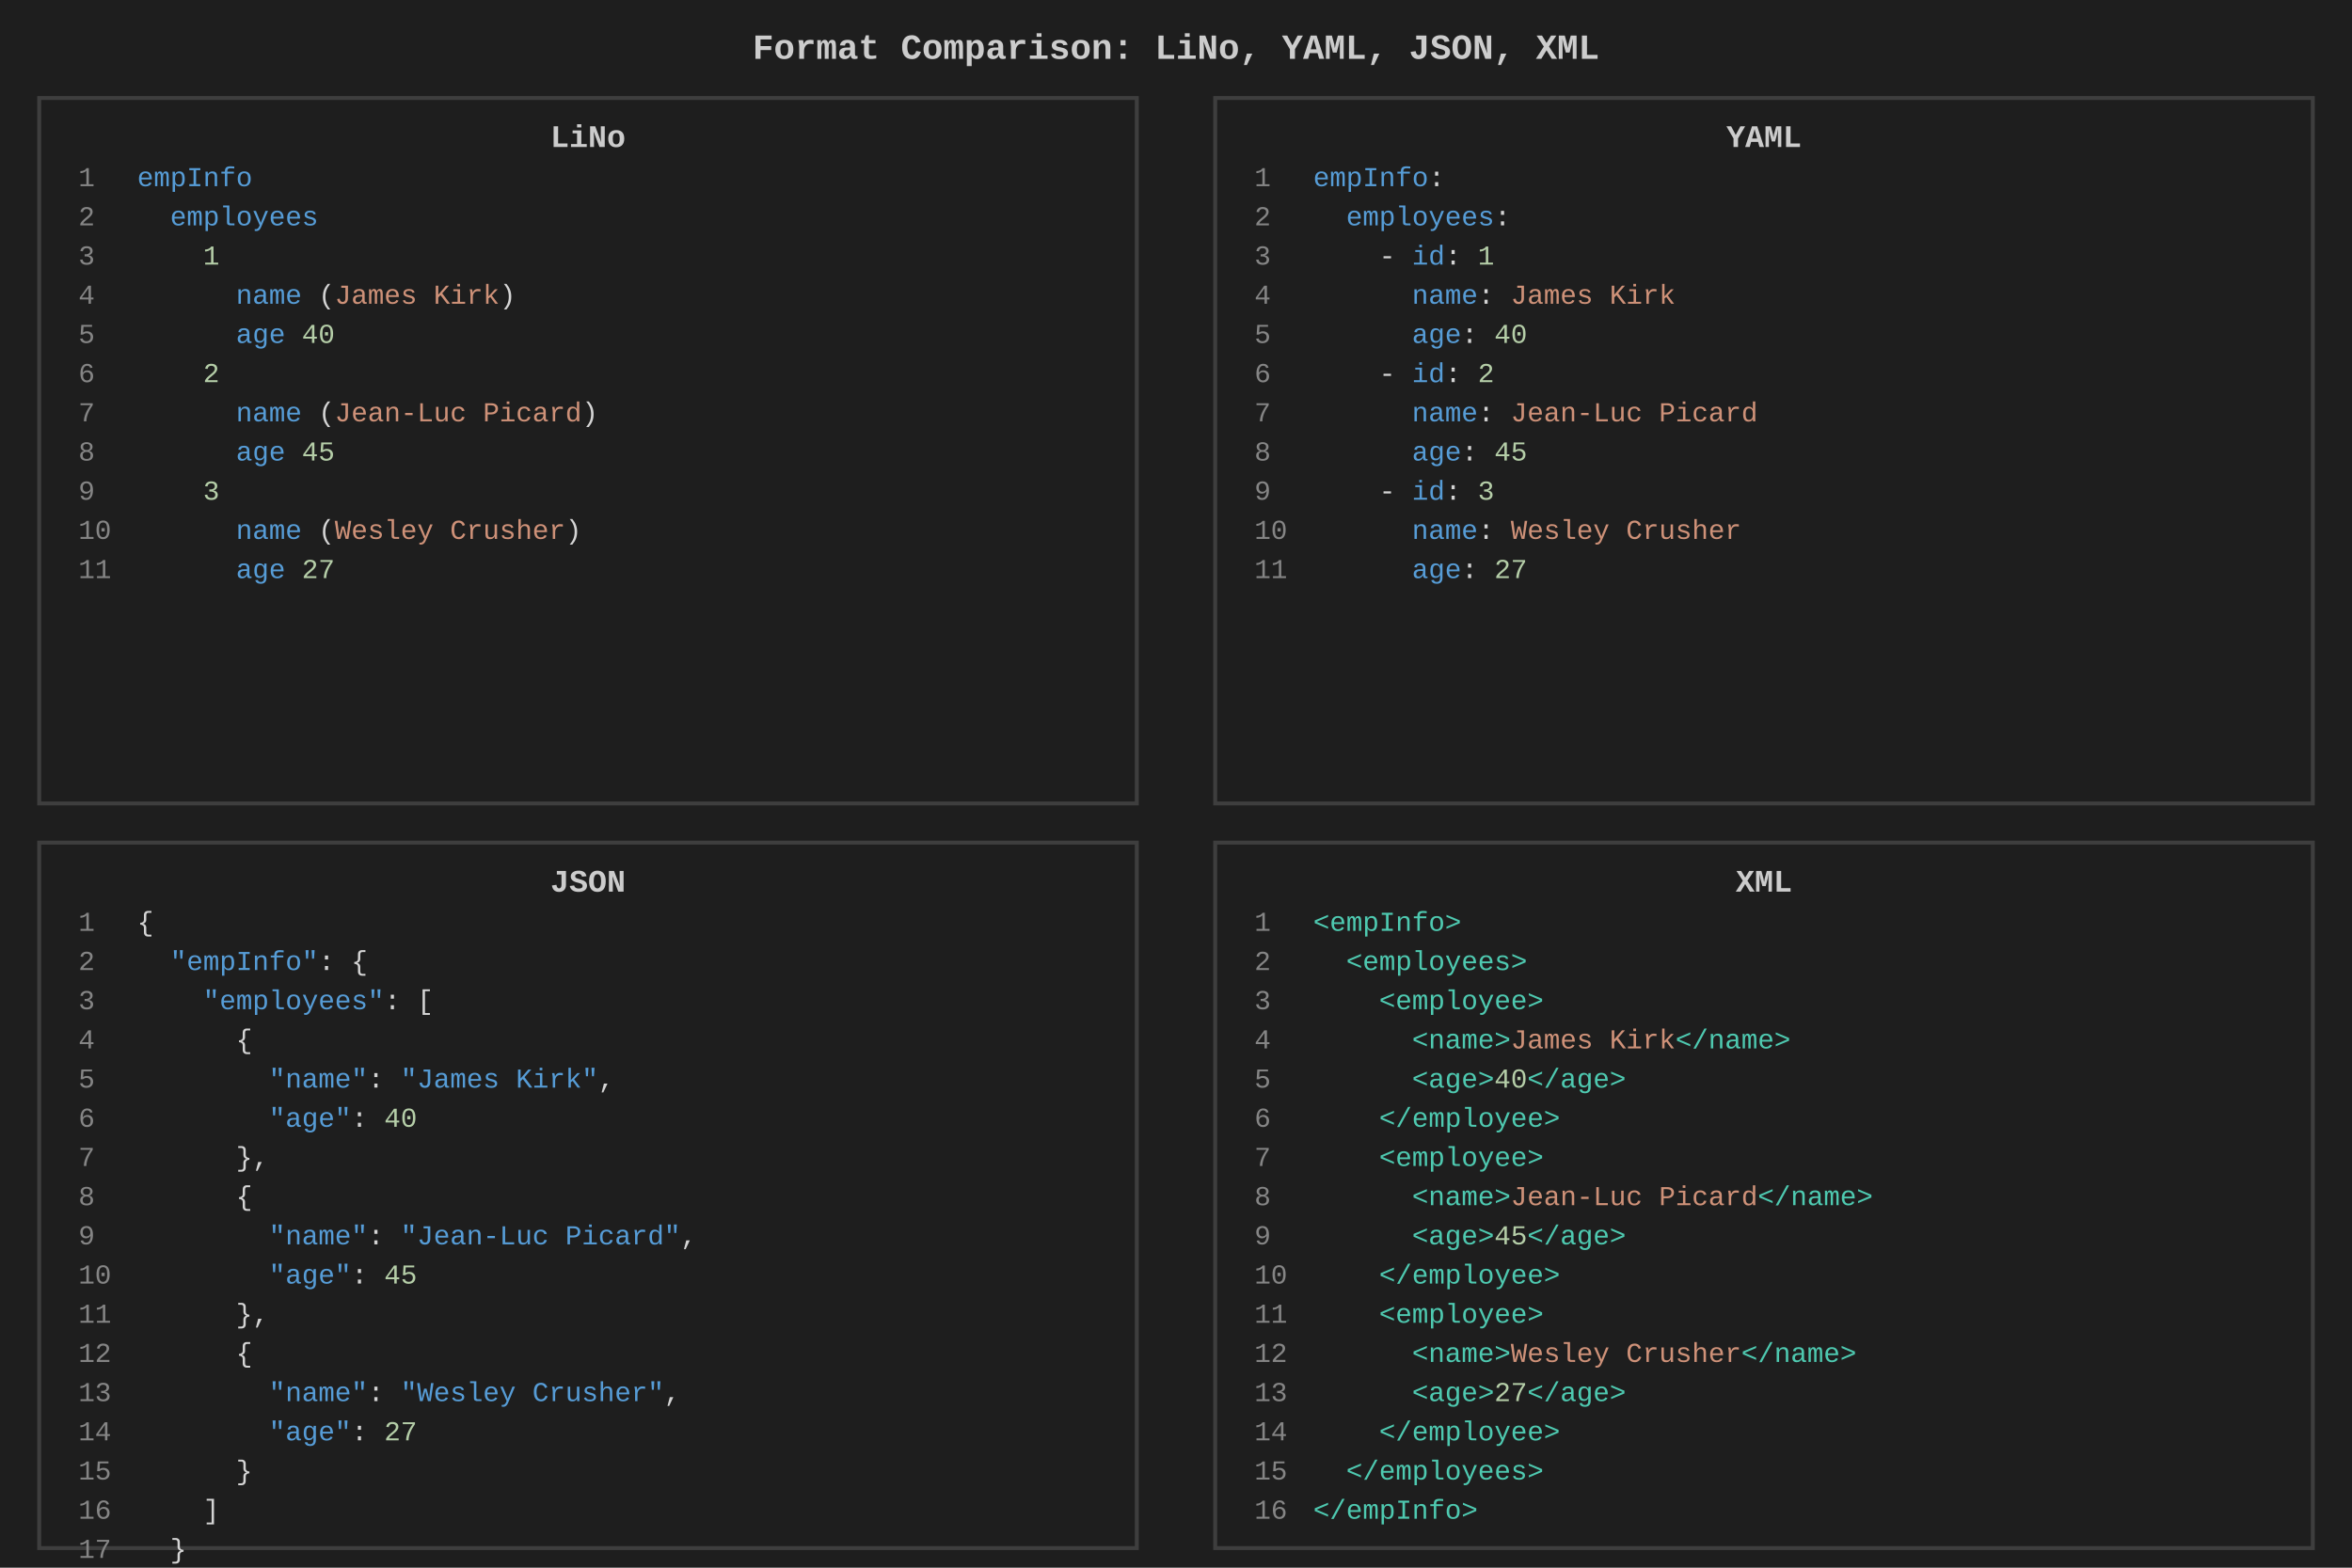
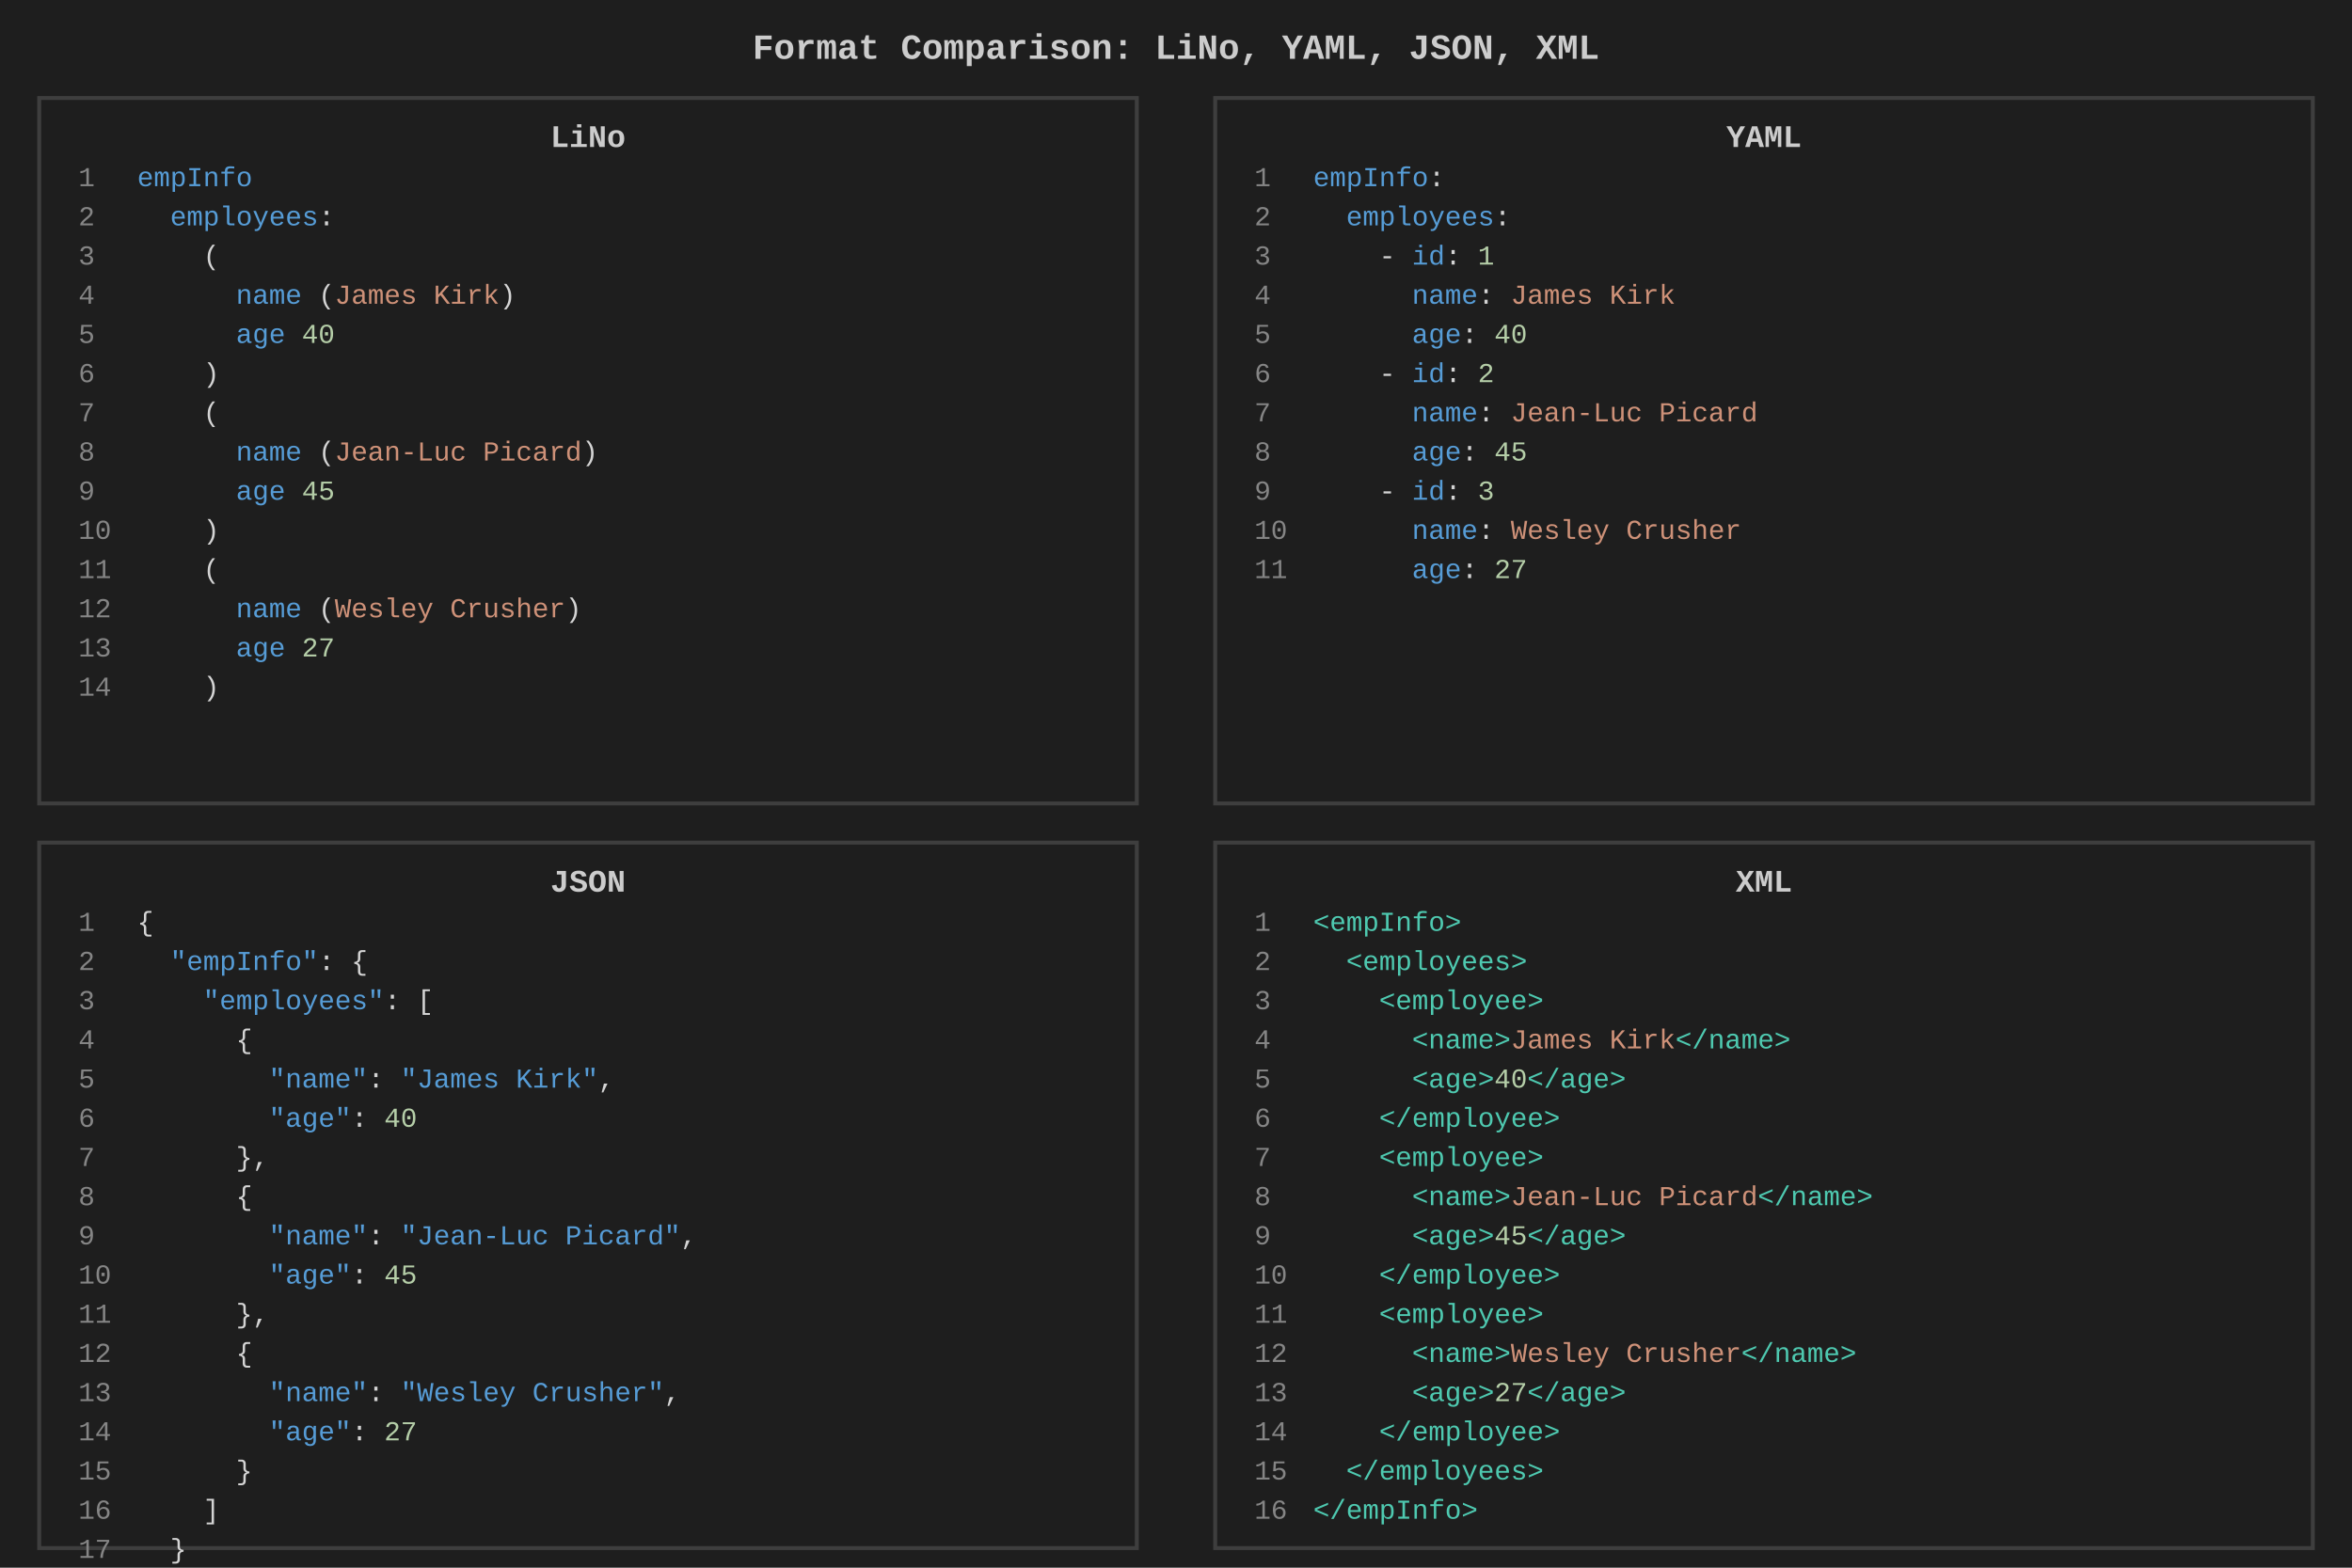
<svg xmlns="http://www.w3.org/2000/svg" viewBox="0 0 1200 800" style="font-family: 'Courier New', monospace; font-size: 14px;">
  <defs>
    <style>
      .title { font-size: 18px; font-weight: bold; fill: #cccccc; }
      .format-title { font-size: 16px; font-weight: bold; fill: #cccccc; }
      .line-number { fill: #858585; }
      .border { fill: none; stroke: #3e3e3e; stroke-width: 2; }
      .bg { fill: #1e1e1e; }
    </style>
  </defs>
  <rect x="0" y="0" width="1200" height="800" class="bg" />
  <text x="600" y="30" text-anchor="middle" class="title">Format Comparison: LiNo, YAML, JSON, XML</text>
  <rect x="20" y="50" width="560" height="360" class="border" />
  <text x="300" y="75" text-anchor="middle" class="format-title">LiNo</text>
  <text class="line-number">
    <tspan x="40" y="95">1</tspan>
  </text>
  <text xml:space="preserve">
    <tspan x="70" y="95" fill="#569cd6">empInfo</tspan>
  </text>
  <text class="line-number">
    <tspan x="40" y="115">2</tspan>
  </text>
  <text xml:space="preserve">
    <tspan x="70" y="115" fill="#d4d4d4">  </tspan>
    <tspan x="86.8" y="115" fill="#569cd6">employees</tspan>
+     <tspan x="162.4" y="115" fill="#d4d4d4">:</tspan>
  </text>
  <text class="line-number">
    <tspan x="40" y="135">3</tspan>
  </text>
  <text xml:space="preserve">
    <tspan x="70" y="135" fill="#d4d4d4">    </tspan>
-     <tspan x="103.6" y="135" fill="#b5cea8">1</tspan>
+     <tspan x="103.6" y="135" fill="#d4d4d4">(</tspan>
  </text>
  <text class="line-number">
    <tspan x="40" y="155">4</tspan>
  </text>
  <text xml:space="preserve">
    <tspan x="70" y="155" fill="#d4d4d4">      </tspan>
    <tspan x="120.4" y="155" fill="#569cd6">name</tspan>
    <tspan x="154.0" y="155" fill="#d4d4d4"> </tspan>
    <tspan x="162.4" y="155" fill="#d4d4d4">(</tspan>
    <tspan x="170.8" y="155" fill="#ce9178">James Kirk</tspan>
    <tspan x="254.8" y="155" fill="#d4d4d4">)</tspan>
  </text>
  <text class="line-number">
    <tspan x="40" y="175">5</tspan>
  </text>
  <text xml:space="preserve">
    <tspan x="70" y="175" fill="#d4d4d4">      </tspan>
    <tspan x="120.4" y="175" fill="#569cd6">age</tspan>
    <tspan x="145.6" y="175" fill="#d4d4d4"> </tspan>
    <tspan x="154" y="175" fill="#b5cea8">40</tspan>
  </text>
  <text class="line-number">
    <tspan x="40" y="195">6</tspan>
  </text>
  <text xml:space="preserve">
    <tspan x="70" y="195" fill="#d4d4d4">    </tspan>
-     <tspan x="103.6" y="195" fill="#b5cea8">2</tspan>
+     <tspan x="103.6" y="195" fill="#d4d4d4">)</tspan>
  </text>
  <text class="line-number">
    <tspan x="40" y="215">7</tspan>
  </text>
  <text xml:space="preserve">
-     <tspan x="70" y="215" fill="#d4d4d4">      </tspan>
-     <tspan x="120.4" y="215" fill="#569cd6">name</tspan>
-     <tspan x="154.0" y="215" fill="#d4d4d4"> </tspan>
-     <tspan x="162.4" y="215" fill="#d4d4d4">(</tspan>
-     <tspan x="170.8" y="215" fill="#ce9178">Jean-Luc Picard</tspan>
-     <tspan x="296.8" y="215" fill="#d4d4d4">)</tspan>
+     <tspan x="70" y="215" fill="#d4d4d4">    </tspan>
+     <tspan x="103.6" y="215" fill="#d4d4d4">(</tspan>
  </text>
  <text class="line-number">
    <tspan x="40" y="235">8</tspan>
  </text>
  <text xml:space="preserve">
    <tspan x="70" y="235" fill="#d4d4d4">      </tspan>
-     <tspan x="120.4" y="235" fill="#569cd6">age</tspan>
-     <tspan x="145.6" y="235" fill="#d4d4d4"> </tspan>
-     <tspan x="154" y="235" fill="#b5cea8">45</tspan>
+     <tspan x="120.4" y="235" fill="#569cd6">name</tspan>
+     <tspan x="154.0" y="235" fill="#d4d4d4"> </tspan>
+     <tspan x="162.4" y="235" fill="#d4d4d4">(</tspan>
+     <tspan x="170.8" y="235" fill="#ce9178">Jean-Luc Picard</tspan>
+     <tspan x="296.8" y="235" fill="#d4d4d4">)</tspan>
  </text>
  <text class="line-number">
    <tspan x="40" y="255">9</tspan>
  </text>
  <text xml:space="preserve">
-     <tspan x="70" y="255" fill="#d4d4d4">    </tspan>
-     <tspan x="103.6" y="255" fill="#b5cea8">3</tspan>
+     <tspan x="70" y="255" fill="#d4d4d4">      </tspan>
+     <tspan x="120.4" y="255" fill="#569cd6">age</tspan>
+     <tspan x="145.6" y="255" fill="#d4d4d4"> </tspan>
+     <tspan x="154" y="255" fill="#b5cea8">45</tspan>
  </text>
  <text class="line-number">
    <tspan x="40" y="275">10</tspan>
  </text>
  <text xml:space="preserve">
-     <tspan x="70" y="275" fill="#d4d4d4">      </tspan>
-     <tspan x="120.4" y="275" fill="#569cd6">name</tspan>
-     <tspan x="154.0" y="275" fill="#d4d4d4"> </tspan>
-     <tspan x="162.4" y="275" fill="#d4d4d4">(</tspan>
-     <tspan x="170.8" y="275" fill="#ce9178">Wesley Crusher</tspan>
-     <tspan x="288.4" y="275" fill="#d4d4d4">)</tspan>
+     <tspan x="70" y="275" fill="#d4d4d4">    </tspan>
+     <tspan x="103.6" y="275" fill="#d4d4d4">)</tspan>
  </text>
  <text class="line-number">
    <tspan x="40" y="295">11</tspan>
  </text>
  <text xml:space="preserve">
-     <tspan x="70" y="295" fill="#d4d4d4">      </tspan>
-     <tspan x="120.4" y="295" fill="#569cd6">age</tspan>
-     <tspan x="145.6" y="295" fill="#d4d4d4"> </tspan>
-     <tspan x="154" y="295" fill="#b5cea8">27</tspan>
+     <tspan x="70" y="295" fill="#d4d4d4">    </tspan>
+     <tspan x="103.6" y="295" fill="#d4d4d4">(</tspan>
+   </text>
+   <text class="line-number">
+     <tspan x="40" y="315">12</tspan>
+   </text>
+   <text xml:space="preserve">
+     <tspan x="70" y="315" fill="#d4d4d4">      </tspan>
+     <tspan x="120.4" y="315" fill="#569cd6">name</tspan>
+     <tspan x="154.0" y="315" fill="#d4d4d4"> </tspan>
+     <tspan x="162.4" y="315" fill="#d4d4d4">(</tspan>
+     <tspan x="170.8" y="315" fill="#ce9178">Wesley Crusher</tspan>
+     <tspan x="288.4" y="315" fill="#d4d4d4">)</tspan>
+   </text>
+   <text class="line-number">
+     <tspan x="40" y="335">13</tspan>
+   </text>
+   <text xml:space="preserve">
+     <tspan x="70" y="335" fill="#d4d4d4">      </tspan>
+     <tspan x="120.4" y="335" fill="#569cd6">age</tspan>
+     <tspan x="145.6" y="335" fill="#d4d4d4"> </tspan>
+     <tspan x="154" y="335" fill="#b5cea8">27</tspan>
+   </text>
+   <text class="line-number">
+     <tspan x="40" y="355">14</tspan>
+   </text>
+   <text xml:space="preserve">
+     <tspan x="70" y="355" fill="#d4d4d4">    </tspan>
+     <tspan x="103.6" y="355" fill="#d4d4d4">)</tspan>
  </text>
  <rect x="620" y="50" width="560" height="360" class="border" />
  <text x="900" y="75" text-anchor="middle" class="format-title">YAML</text>
  <text class="line-number">
    <tspan x="640" y="95">1</tspan>
  </text>
  <text xml:space="preserve">
    <tspan x="670" y="95" fill="#569cd6">empInfo</tspan>
    <tspan x="728.8" y="95" fill="#d4d4d4">:</tspan>
  </text>
  <text class="line-number">
    <tspan x="640" y="115">2</tspan>
  </text>
  <text xml:space="preserve">
    <tspan x="670" y="115" fill="#d4d4d4">  </tspan>
    <tspan x="686.8" y="115" fill="#569cd6">employees</tspan>
    <tspan x="762.4" y="115" fill="#d4d4d4">:</tspan>
  </text>
  <text class="line-number">
    <tspan x="640" y="135">3</tspan>
  </text>
  <text xml:space="preserve">
    <tspan x="670" y="135" fill="#d4d4d4">    </tspan>
    <tspan x="703.6" y="135" fill="#d4d4d4">- </tspan>
    <tspan x="720.4" y="135" fill="#569cd6">id</tspan>
    <tspan x="737.2" y="135" fill="#d4d4d4">:</tspan>
    <tspan x="745.6" y="135" fill="#d4d4d4"> </tspan>
    <tspan x="754" y="135" fill="#b5cea8">1</tspan>
  </text>
  <text class="line-number">
    <tspan x="640" y="155">4</tspan>
  </text>
  <text xml:space="preserve">
    <tspan x="670" y="155" fill="#d4d4d4">      </tspan>
    <tspan x="720.4" y="155" fill="#569cd6">name</tspan>
    <tspan x="754.0" y="155" fill="#d4d4d4">:</tspan>
    <tspan x="762.4" y="155" fill="#d4d4d4"> </tspan>
    <tspan x="770.8" y="155" fill="#ce9178">James Kirk</tspan>
  </text>
  <text class="line-number">
    <tspan x="640" y="175">5</tspan>
  </text>
  <text xml:space="preserve">
    <tspan x="670" y="175" fill="#d4d4d4">      </tspan>
    <tspan x="720.4" y="175" fill="#569cd6">age</tspan>
    <tspan x="745.6" y="175" fill="#d4d4d4">:</tspan>
    <tspan x="754.0" y="175" fill="#d4d4d4"> </tspan>
    <tspan x="762.4" y="175" fill="#b5cea8">40</tspan>
  </text>
  <text class="line-number">
    <tspan x="640" y="195">6</tspan>
  </text>
  <text xml:space="preserve">
    <tspan x="670" y="195" fill="#d4d4d4">    </tspan>
    <tspan x="703.6" y="195" fill="#d4d4d4">- </tspan>
    <tspan x="720.4" y="195" fill="#569cd6">id</tspan>
    <tspan x="737.2" y="195" fill="#d4d4d4">:</tspan>
    <tspan x="745.6" y="195" fill="#d4d4d4"> </tspan>
    <tspan x="754" y="195" fill="#b5cea8">2</tspan>
  </text>
  <text class="line-number">
    <tspan x="640" y="215">7</tspan>
  </text>
  <text xml:space="preserve">
    <tspan x="670" y="215" fill="#d4d4d4">      </tspan>
    <tspan x="720.4" y="215" fill="#569cd6">name</tspan>
    <tspan x="754.0" y="215" fill="#d4d4d4">:</tspan>
    <tspan x="762.4" y="215" fill="#d4d4d4"> </tspan>
    <tspan x="770.8" y="215" fill="#ce9178">Jean-Luc Picard</tspan>
  </text>
  <text class="line-number">
    <tspan x="640" y="235">8</tspan>
  </text>
  <text xml:space="preserve">
    <tspan x="670" y="235" fill="#d4d4d4">      </tspan>
    <tspan x="720.4" y="235" fill="#569cd6">age</tspan>
    <tspan x="745.6" y="235" fill="#d4d4d4">:</tspan>
    <tspan x="754.0" y="235" fill="#d4d4d4"> </tspan>
    <tspan x="762.4" y="235" fill="#b5cea8">45</tspan>
  </text>
  <text class="line-number">
    <tspan x="640" y="255">9</tspan>
  </text>
  <text xml:space="preserve">
    <tspan x="670" y="255" fill="#d4d4d4">    </tspan>
    <tspan x="703.6" y="255" fill="#d4d4d4">- </tspan>
    <tspan x="720.4" y="255" fill="#569cd6">id</tspan>
    <tspan x="737.2" y="255" fill="#d4d4d4">:</tspan>
    <tspan x="745.6" y="255" fill="#d4d4d4"> </tspan>
    <tspan x="754" y="255" fill="#b5cea8">3</tspan>
  </text>
  <text class="line-number">
    <tspan x="640" y="275">10</tspan>
  </text>
  <text xml:space="preserve">
    <tspan x="670" y="275" fill="#d4d4d4">      </tspan>
    <tspan x="720.4" y="275" fill="#569cd6">name</tspan>
    <tspan x="754.0" y="275" fill="#d4d4d4">:</tspan>
    <tspan x="762.4" y="275" fill="#d4d4d4"> </tspan>
    <tspan x="770.8" y="275" fill="#ce9178">Wesley Crusher</tspan>
  </text>
  <text class="line-number">
    <tspan x="640" y="295">11</tspan>
  </text>
  <text xml:space="preserve">
    <tspan x="670" y="295" fill="#d4d4d4">      </tspan>
    <tspan x="720.4" y="295" fill="#569cd6">age</tspan>
    <tspan x="745.6" y="295" fill="#d4d4d4">:</tspan>
    <tspan x="754.0" y="295" fill="#d4d4d4"> </tspan>
    <tspan x="762.4" y="295" fill="#b5cea8">27</tspan>
  </text>
  <rect x="20" y="430" width="560" height="360" class="border" />
  <text x="300" y="455" text-anchor="middle" class="format-title">JSON</text>
  <text class="line-number">
    <tspan x="40" y="475">1</tspan>
  </text>
  <text xml:space="preserve">
    <tspan x="70" y="475" fill="#d4d4d4">{</tspan>
  </text>
  <text class="line-number">
    <tspan x="40" y="495">2</tspan>
  </text>
  <text xml:space="preserve">
    <tspan x="70" y="495" fill="#d4d4d4">  </tspan>
    <tspan x="86.8" y="495" fill="#569cd6">"empInfo"</tspan>
    <tspan x="162.4" y="495" fill="#d4d4d4">:</tspan>
    <tspan x="170.8" y="495" fill="#d4d4d4"> </tspan>
    <tspan x="179.2" y="495" fill="#d4d4d4">{</tspan>
  </text>
  <text class="line-number">
    <tspan x="40" y="515">3</tspan>
  </text>
  <text xml:space="preserve">
    <tspan x="70" y="515" fill="#d4d4d4">    </tspan>
    <tspan x="103.6" y="515" fill="#569cd6">"employees"</tspan>
    <tspan x="196.0" y="515" fill="#d4d4d4">:</tspan>
    <tspan x="204.4" y="515" fill="#d4d4d4"> </tspan>
    <tspan x="212.8" y="515" fill="#d4d4d4">[</tspan>
  </text>
  <text class="line-number">
    <tspan x="40" y="535">4</tspan>
  </text>
  <text xml:space="preserve">
    <tspan x="70" y="535" fill="#d4d4d4">      </tspan>
    <tspan x="120.4" y="535" fill="#d4d4d4">{</tspan>
  </text>
  <text class="line-number">
    <tspan x="40" y="555">5</tspan>
  </text>
  <text xml:space="preserve">
    <tspan x="70" y="555" fill="#d4d4d4">        </tspan>
    <tspan x="137.2" y="555" fill="#569cd6">"name"</tspan>
    <tspan x="187.6" y="555" fill="#d4d4d4">:</tspan>
    <tspan x="196.0" y="555" fill="#d4d4d4"> </tspan>
    <tspan x="204.4" y="555" fill="#569cd6">"James Kirk"</tspan>
    <tspan x="305.2" y="555" fill="#d4d4d4">,</tspan>
  </text>
  <text class="line-number">
    <tspan x="40" y="575">6</tspan>
  </text>
  <text xml:space="preserve">
    <tspan x="70" y="575" fill="#d4d4d4">        </tspan>
    <tspan x="137.2" y="575" fill="#569cd6">"age"</tspan>
    <tspan x="179.2" y="575" fill="#d4d4d4">:</tspan>
    <tspan x="187.6" y="575" fill="#d4d4d4"> </tspan>
    <tspan x="196.0" y="575" fill="#b5cea8">40</tspan>
  </text>
  <text class="line-number">
    <tspan x="40" y="595">7</tspan>
  </text>
  <text xml:space="preserve">
    <tspan x="70" y="595" fill="#d4d4d4">      </tspan>
    <tspan x="120.4" y="595" fill="#d4d4d4">}</tspan>
    <tspan x="128.8" y="595" fill="#d4d4d4">,</tspan>
  </text>
  <text class="line-number">
    <tspan x="40" y="615">8</tspan>
  </text>
  <text xml:space="preserve">
    <tspan x="70" y="615" fill="#d4d4d4">      </tspan>
    <tspan x="120.4" y="615" fill="#d4d4d4">{</tspan>
  </text>
  <text class="line-number">
    <tspan x="40" y="635">9</tspan>
  </text>
  <text xml:space="preserve">
    <tspan x="70" y="635" fill="#d4d4d4">        </tspan>
    <tspan x="137.2" y="635" fill="#569cd6">"name"</tspan>
    <tspan x="187.6" y="635" fill="#d4d4d4">:</tspan>
    <tspan x="196.0" y="635" fill="#d4d4d4"> </tspan>
    <tspan x="204.4" y="635" fill="#569cd6">"Jean-Luc Picard"</tspan>
    <tspan x="347.2" y="635" fill="#d4d4d4">,</tspan>
  </text>
  <text class="line-number">
    <tspan x="40" y="655">10</tspan>
  </text>
  <text xml:space="preserve">
    <tspan x="70" y="655" fill="#d4d4d4">        </tspan>
    <tspan x="137.2" y="655" fill="#569cd6">"age"</tspan>
    <tspan x="179.2" y="655" fill="#d4d4d4">:</tspan>
    <tspan x="187.6" y="655" fill="#d4d4d4"> </tspan>
    <tspan x="196.0" y="655" fill="#b5cea8">45</tspan>
  </text>
  <text class="line-number">
    <tspan x="40" y="675">11</tspan>
  </text>
  <text xml:space="preserve">
    <tspan x="70" y="675" fill="#d4d4d4">      </tspan>
    <tspan x="120.4" y="675" fill="#d4d4d4">}</tspan>
    <tspan x="128.8" y="675" fill="#d4d4d4">,</tspan>
  </text>
  <text class="line-number">
    <tspan x="40" y="695">12</tspan>
  </text>
  <text xml:space="preserve">
    <tspan x="70" y="695" fill="#d4d4d4">      </tspan>
    <tspan x="120.4" y="695" fill="#d4d4d4">{</tspan>
  </text>
  <text class="line-number">
    <tspan x="40" y="715">13</tspan>
  </text>
  <text xml:space="preserve">
    <tspan x="70" y="715" fill="#d4d4d4">        </tspan>
    <tspan x="137.2" y="715" fill="#569cd6">"name"</tspan>
    <tspan x="187.6" y="715" fill="#d4d4d4">:</tspan>
    <tspan x="196.0" y="715" fill="#d4d4d4"> </tspan>
    <tspan x="204.4" y="715" fill="#569cd6">"Wesley Crusher"</tspan>
    <tspan x="338.8" y="715" fill="#d4d4d4">,</tspan>
  </text>
  <text class="line-number">
    <tspan x="40" y="735">14</tspan>
  </text>
  <text xml:space="preserve">
    <tspan x="70" y="735" fill="#d4d4d4">        </tspan>
    <tspan x="137.2" y="735" fill="#569cd6">"age"</tspan>
    <tspan x="179.2" y="735" fill="#d4d4d4">:</tspan>
    <tspan x="187.6" y="735" fill="#d4d4d4"> </tspan>
    <tspan x="196.0" y="735" fill="#b5cea8">27</tspan>
  </text>
  <text class="line-number">
    <tspan x="40" y="755">15</tspan>
  </text>
  <text xml:space="preserve">
    <tspan x="70" y="755" fill="#d4d4d4">      </tspan>
    <tspan x="120.4" y="755" fill="#d4d4d4">}</tspan>
  </text>
  <text class="line-number">
    <tspan x="40" y="775">16</tspan>
  </text>
  <text xml:space="preserve">
    <tspan x="70" y="775" fill="#d4d4d4">    </tspan>
    <tspan x="103.6" y="775" fill="#d4d4d4">]</tspan>
  </text>
  <text class="line-number">
    <tspan x="40" y="795">17</tspan>
  </text>
  <text xml:space="preserve">
    <tspan x="70" y="795" fill="#d4d4d4">  </tspan>
    <tspan x="86.8" y="795" fill="#d4d4d4">}</tspan>
  </text>
  <text class="line-number">
    <tspan x="40" y="815">18</tspan>
  </text>
  <text xml:space="preserve">
    <tspan x="70" y="815" fill="#d4d4d4">}</tspan>
  </text>
  <rect x="620" y="430" width="560" height="360" class="border" />
  <text x="900" y="455" text-anchor="middle" class="format-title">XML</text>
  <text class="line-number">
    <tspan x="640" y="475">1</tspan>
  </text>
  <text xml:space="preserve">
    <tspan x="670" y="475" fill="#4ec9b0">&lt;</tspan>
    <tspan x="678.4" y="475" fill="#4ec9b0">empInfo</tspan>
    <tspan x="737.2" y="475" fill="#4ec9b0">&gt;</tspan>
  </text>
  <text class="line-number">
    <tspan x="640" y="495">2</tspan>
  </text>
  <text xml:space="preserve">
    <tspan x="670" y="495" fill="#d4d4d4">  </tspan>
    <tspan x="686.8" y="495" fill="#4ec9b0">&lt;</tspan>
    <tspan x="695.2" y="495" fill="#4ec9b0">employees</tspan>
    <tspan x="770.8" y="495" fill="#4ec9b0">&gt;</tspan>
  </text>
  <text class="line-number">
    <tspan x="640" y="515">3</tspan>
  </text>
  <text xml:space="preserve">
    <tspan x="670" y="515" fill="#d4d4d4">    </tspan>
    <tspan x="703.6" y="515" fill="#4ec9b0">&lt;</tspan>
    <tspan x="712.0" y="515" fill="#4ec9b0">employee</tspan>
    <tspan x="779.2" y="515" fill="#4ec9b0">&gt;</tspan>
  </text>
  <text class="line-number">
    <tspan x="640" y="535">4</tspan>
  </text>
  <text xml:space="preserve">
    <tspan x="670" y="535" fill="#d4d4d4">      </tspan>
    <tspan x="720.4" y="535" fill="#4ec9b0">&lt;</tspan>
    <tspan x="728.8" y="535" fill="#4ec9b0">name</tspan>
    <tspan x="762.4" y="535" fill="#4ec9b0">&gt;</tspan>
    <tspan x="770.8" y="535" fill="#ce9178">James Kirk</tspan>
    <tspan x="854.8" y="535" fill="#4ec9b0">&lt;</tspan>
    <tspan x="863.2" y="535" fill="#4ec9b0">/</tspan>
    <tspan x="871.6" y="535" fill="#4ec9b0">name</tspan>
    <tspan x="905.2" y="535" fill="#4ec9b0">&gt;</tspan>
  </text>
  <text class="line-number">
    <tspan x="640" y="555">5</tspan>
  </text>
  <text xml:space="preserve">
    <tspan x="670" y="555" fill="#d4d4d4">      </tspan>
    <tspan x="720.4" y="555" fill="#4ec9b0">&lt;</tspan>
    <tspan x="728.8" y="555" fill="#4ec9b0">age</tspan>
    <tspan x="754.0" y="555" fill="#4ec9b0">&gt;</tspan>
    <tspan x="762.4" y="555" fill="#b5cea8">40</tspan>
    <tspan x="779.2" y="555" fill="#4ec9b0">&lt;</tspan>
    <tspan x="787.6" y="555" fill="#4ec9b0">/</tspan>
    <tspan x="796" y="555" fill="#4ec9b0">age</tspan>
    <tspan x="821.2" y="555" fill="#4ec9b0">&gt;</tspan>
  </text>
  <text class="line-number">
    <tspan x="640" y="575">6</tspan>
  </text>
  <text xml:space="preserve">
    <tspan x="670" y="575" fill="#d4d4d4">    </tspan>
    <tspan x="703.6" y="575" fill="#4ec9b0">&lt;</tspan>
    <tspan x="712.0" y="575" fill="#4ec9b0">/</tspan>
    <tspan x="720.4" y="575" fill="#4ec9b0">employee</tspan>
    <tspan x="787.6" y="575" fill="#4ec9b0">&gt;</tspan>
  </text>
  <text class="line-number">
    <tspan x="640" y="595">7</tspan>
  </text>
  <text xml:space="preserve">
    <tspan x="670" y="595" fill="#d4d4d4">    </tspan>
    <tspan x="703.6" y="595" fill="#4ec9b0">&lt;</tspan>
    <tspan x="712.0" y="595" fill="#4ec9b0">employee</tspan>
    <tspan x="779.2" y="595" fill="#4ec9b0">&gt;</tspan>
  </text>
  <text class="line-number">
    <tspan x="640" y="615">8</tspan>
  </text>
  <text xml:space="preserve">
    <tspan x="670" y="615" fill="#d4d4d4">      </tspan>
    <tspan x="720.4" y="615" fill="#4ec9b0">&lt;</tspan>
    <tspan x="728.8" y="615" fill="#4ec9b0">name</tspan>
    <tspan x="762.4" y="615" fill="#4ec9b0">&gt;</tspan>
    <tspan x="770.8" y="615" fill="#ce9178">Jean-Luc Picard</tspan>
    <tspan x="896.8" y="615" fill="#4ec9b0">&lt;</tspan>
    <tspan x="905.2" y="615" fill="#4ec9b0">/</tspan>
    <tspan x="913.6" y="615" fill="#4ec9b0">name</tspan>
    <tspan x="947.2" y="615" fill="#4ec9b0">&gt;</tspan>
  </text>
  <text class="line-number">
    <tspan x="640" y="635">9</tspan>
  </text>
  <text xml:space="preserve">
    <tspan x="670" y="635" fill="#d4d4d4">      </tspan>
    <tspan x="720.4" y="635" fill="#4ec9b0">&lt;</tspan>
    <tspan x="728.8" y="635" fill="#4ec9b0">age</tspan>
    <tspan x="754.0" y="635" fill="#4ec9b0">&gt;</tspan>
    <tspan x="762.4" y="635" fill="#b5cea8">45</tspan>
    <tspan x="779.2" y="635" fill="#4ec9b0">&lt;</tspan>
    <tspan x="787.6" y="635" fill="#4ec9b0">/</tspan>
    <tspan x="796" y="635" fill="#4ec9b0">age</tspan>
    <tspan x="821.2" y="635" fill="#4ec9b0">&gt;</tspan>
  </text>
  <text class="line-number">
    <tspan x="640" y="655">10</tspan>
  </text>
  <text xml:space="preserve">
    <tspan x="670" y="655" fill="#d4d4d4">    </tspan>
    <tspan x="703.6" y="655" fill="#4ec9b0">&lt;</tspan>
    <tspan x="712.0" y="655" fill="#4ec9b0">/</tspan>
    <tspan x="720.4" y="655" fill="#4ec9b0">employee</tspan>
    <tspan x="787.6" y="655" fill="#4ec9b0">&gt;</tspan>
  </text>
  <text class="line-number">
    <tspan x="640" y="675">11</tspan>
  </text>
  <text xml:space="preserve">
    <tspan x="670" y="675" fill="#d4d4d4">    </tspan>
    <tspan x="703.6" y="675" fill="#4ec9b0">&lt;</tspan>
    <tspan x="712.0" y="675" fill="#4ec9b0">employee</tspan>
    <tspan x="779.2" y="675" fill="#4ec9b0">&gt;</tspan>
  </text>
  <text class="line-number">
    <tspan x="640" y="695">12</tspan>
  </text>
  <text xml:space="preserve">
    <tspan x="670" y="695" fill="#d4d4d4">      </tspan>
    <tspan x="720.4" y="695" fill="#4ec9b0">&lt;</tspan>
    <tspan x="728.8" y="695" fill="#4ec9b0">name</tspan>
    <tspan x="762.4" y="695" fill="#4ec9b0">&gt;</tspan>
    <tspan x="770.8" y="695" fill="#ce9178">Wesley Crusher</tspan>
    <tspan x="888.4" y="695" fill="#4ec9b0">&lt;</tspan>
    <tspan x="896.8" y="695" fill="#4ec9b0">/</tspan>
    <tspan x="905.2" y="695" fill="#4ec9b0">name</tspan>
    <tspan x="938.8" y="695" fill="#4ec9b0">&gt;</tspan>
  </text>
  <text class="line-number">
    <tspan x="640" y="715">13</tspan>
  </text>
  <text xml:space="preserve">
    <tspan x="670" y="715" fill="#d4d4d4">      </tspan>
    <tspan x="720.4" y="715" fill="#4ec9b0">&lt;</tspan>
    <tspan x="728.8" y="715" fill="#4ec9b0">age</tspan>
    <tspan x="754.0" y="715" fill="#4ec9b0">&gt;</tspan>
    <tspan x="762.4" y="715" fill="#b5cea8">27</tspan>
    <tspan x="779.2" y="715" fill="#4ec9b0">&lt;</tspan>
    <tspan x="787.6" y="715" fill="#4ec9b0">/</tspan>
    <tspan x="796" y="715" fill="#4ec9b0">age</tspan>
    <tspan x="821.2" y="715" fill="#4ec9b0">&gt;</tspan>
  </text>
  <text class="line-number">
    <tspan x="640" y="735">14</tspan>
  </text>
  <text xml:space="preserve">
    <tspan x="670" y="735" fill="#d4d4d4">    </tspan>
    <tspan x="703.6" y="735" fill="#4ec9b0">&lt;</tspan>
    <tspan x="712.0" y="735" fill="#4ec9b0">/</tspan>
    <tspan x="720.4" y="735" fill="#4ec9b0">employee</tspan>
    <tspan x="787.6" y="735" fill="#4ec9b0">&gt;</tspan>
  </text>
  <text class="line-number">
    <tspan x="640" y="755">15</tspan>
  </text>
  <text xml:space="preserve">
    <tspan x="670" y="755" fill="#d4d4d4">  </tspan>
    <tspan x="686.8" y="755" fill="#4ec9b0">&lt;</tspan>
    <tspan x="695.2" y="755" fill="#4ec9b0">/</tspan>
    <tspan x="703.6" y="755" fill="#4ec9b0">employees</tspan>
    <tspan x="779.2" y="755" fill="#4ec9b0">&gt;</tspan>
  </text>
  <text class="line-number">
    <tspan x="640" y="775">16</tspan>
  </text>
  <text xml:space="preserve">
    <tspan x="670" y="775" fill="#4ec9b0">&lt;</tspan>
    <tspan x="678.4" y="775" fill="#4ec9b0">/</tspan>
    <tspan x="686.8" y="775" fill="#4ec9b0">empInfo</tspan>
    <tspan x="745.6" y="775" fill="#4ec9b0">&gt;</tspan>
  </text>
</svg>
